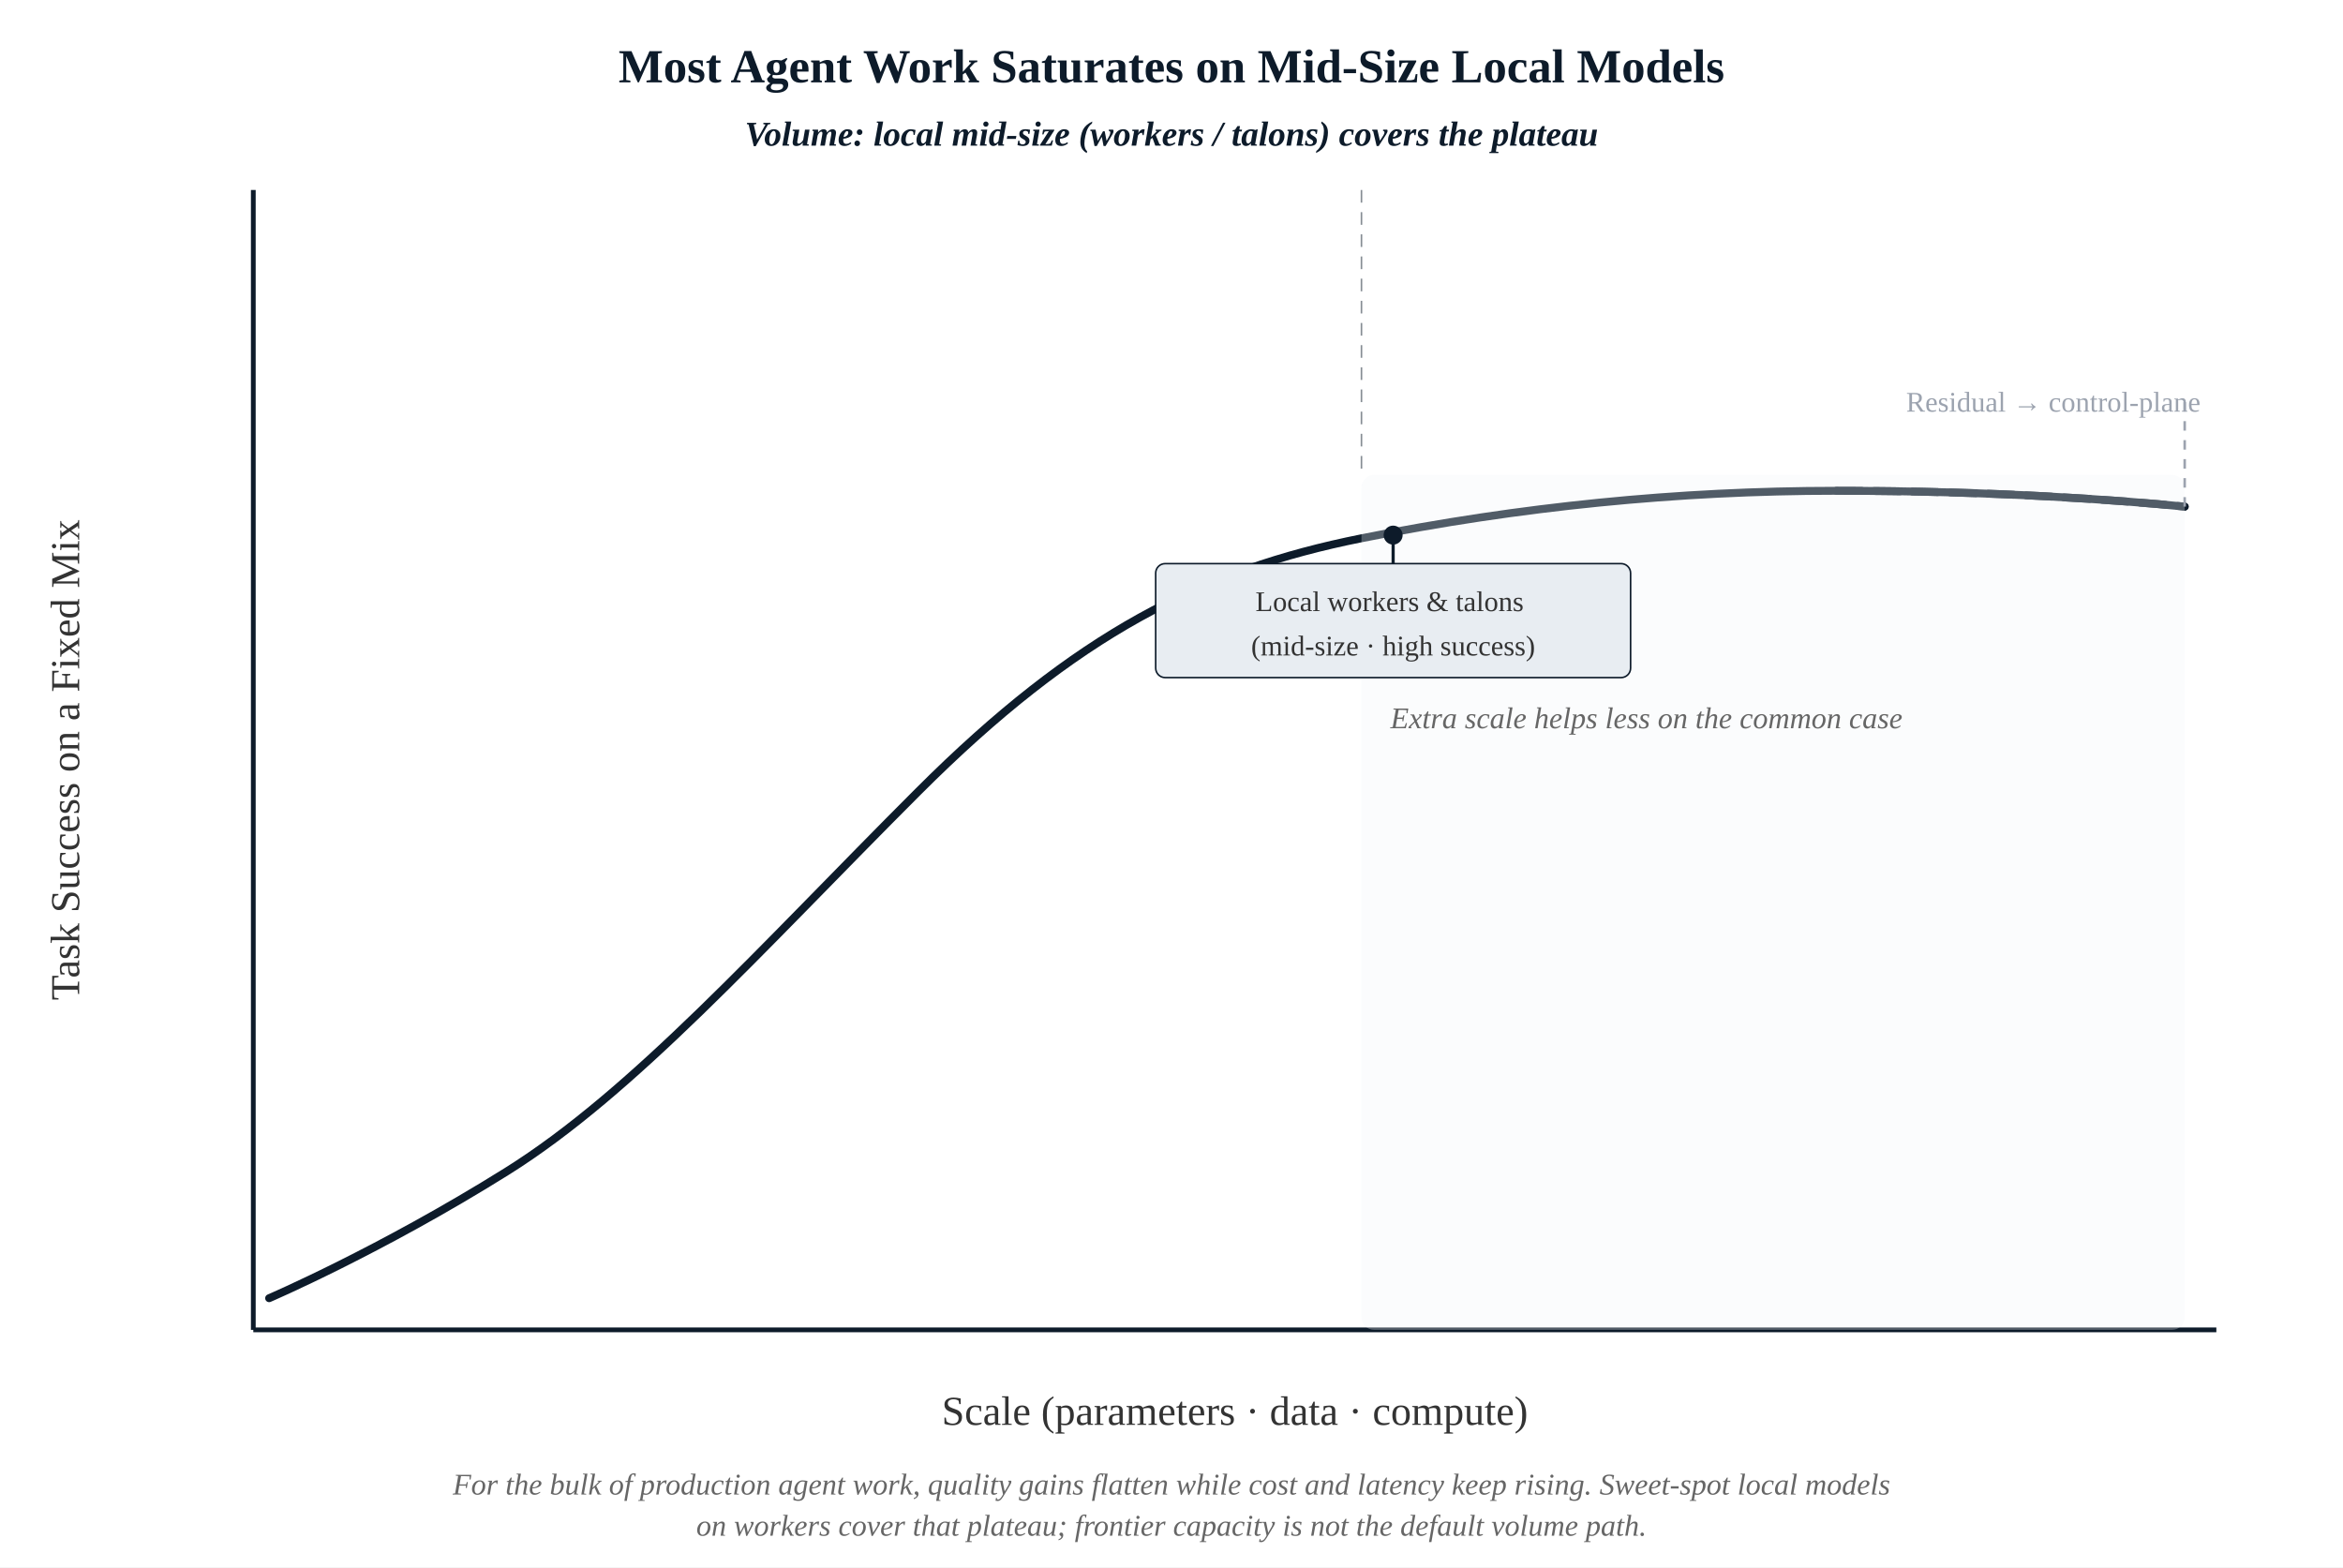
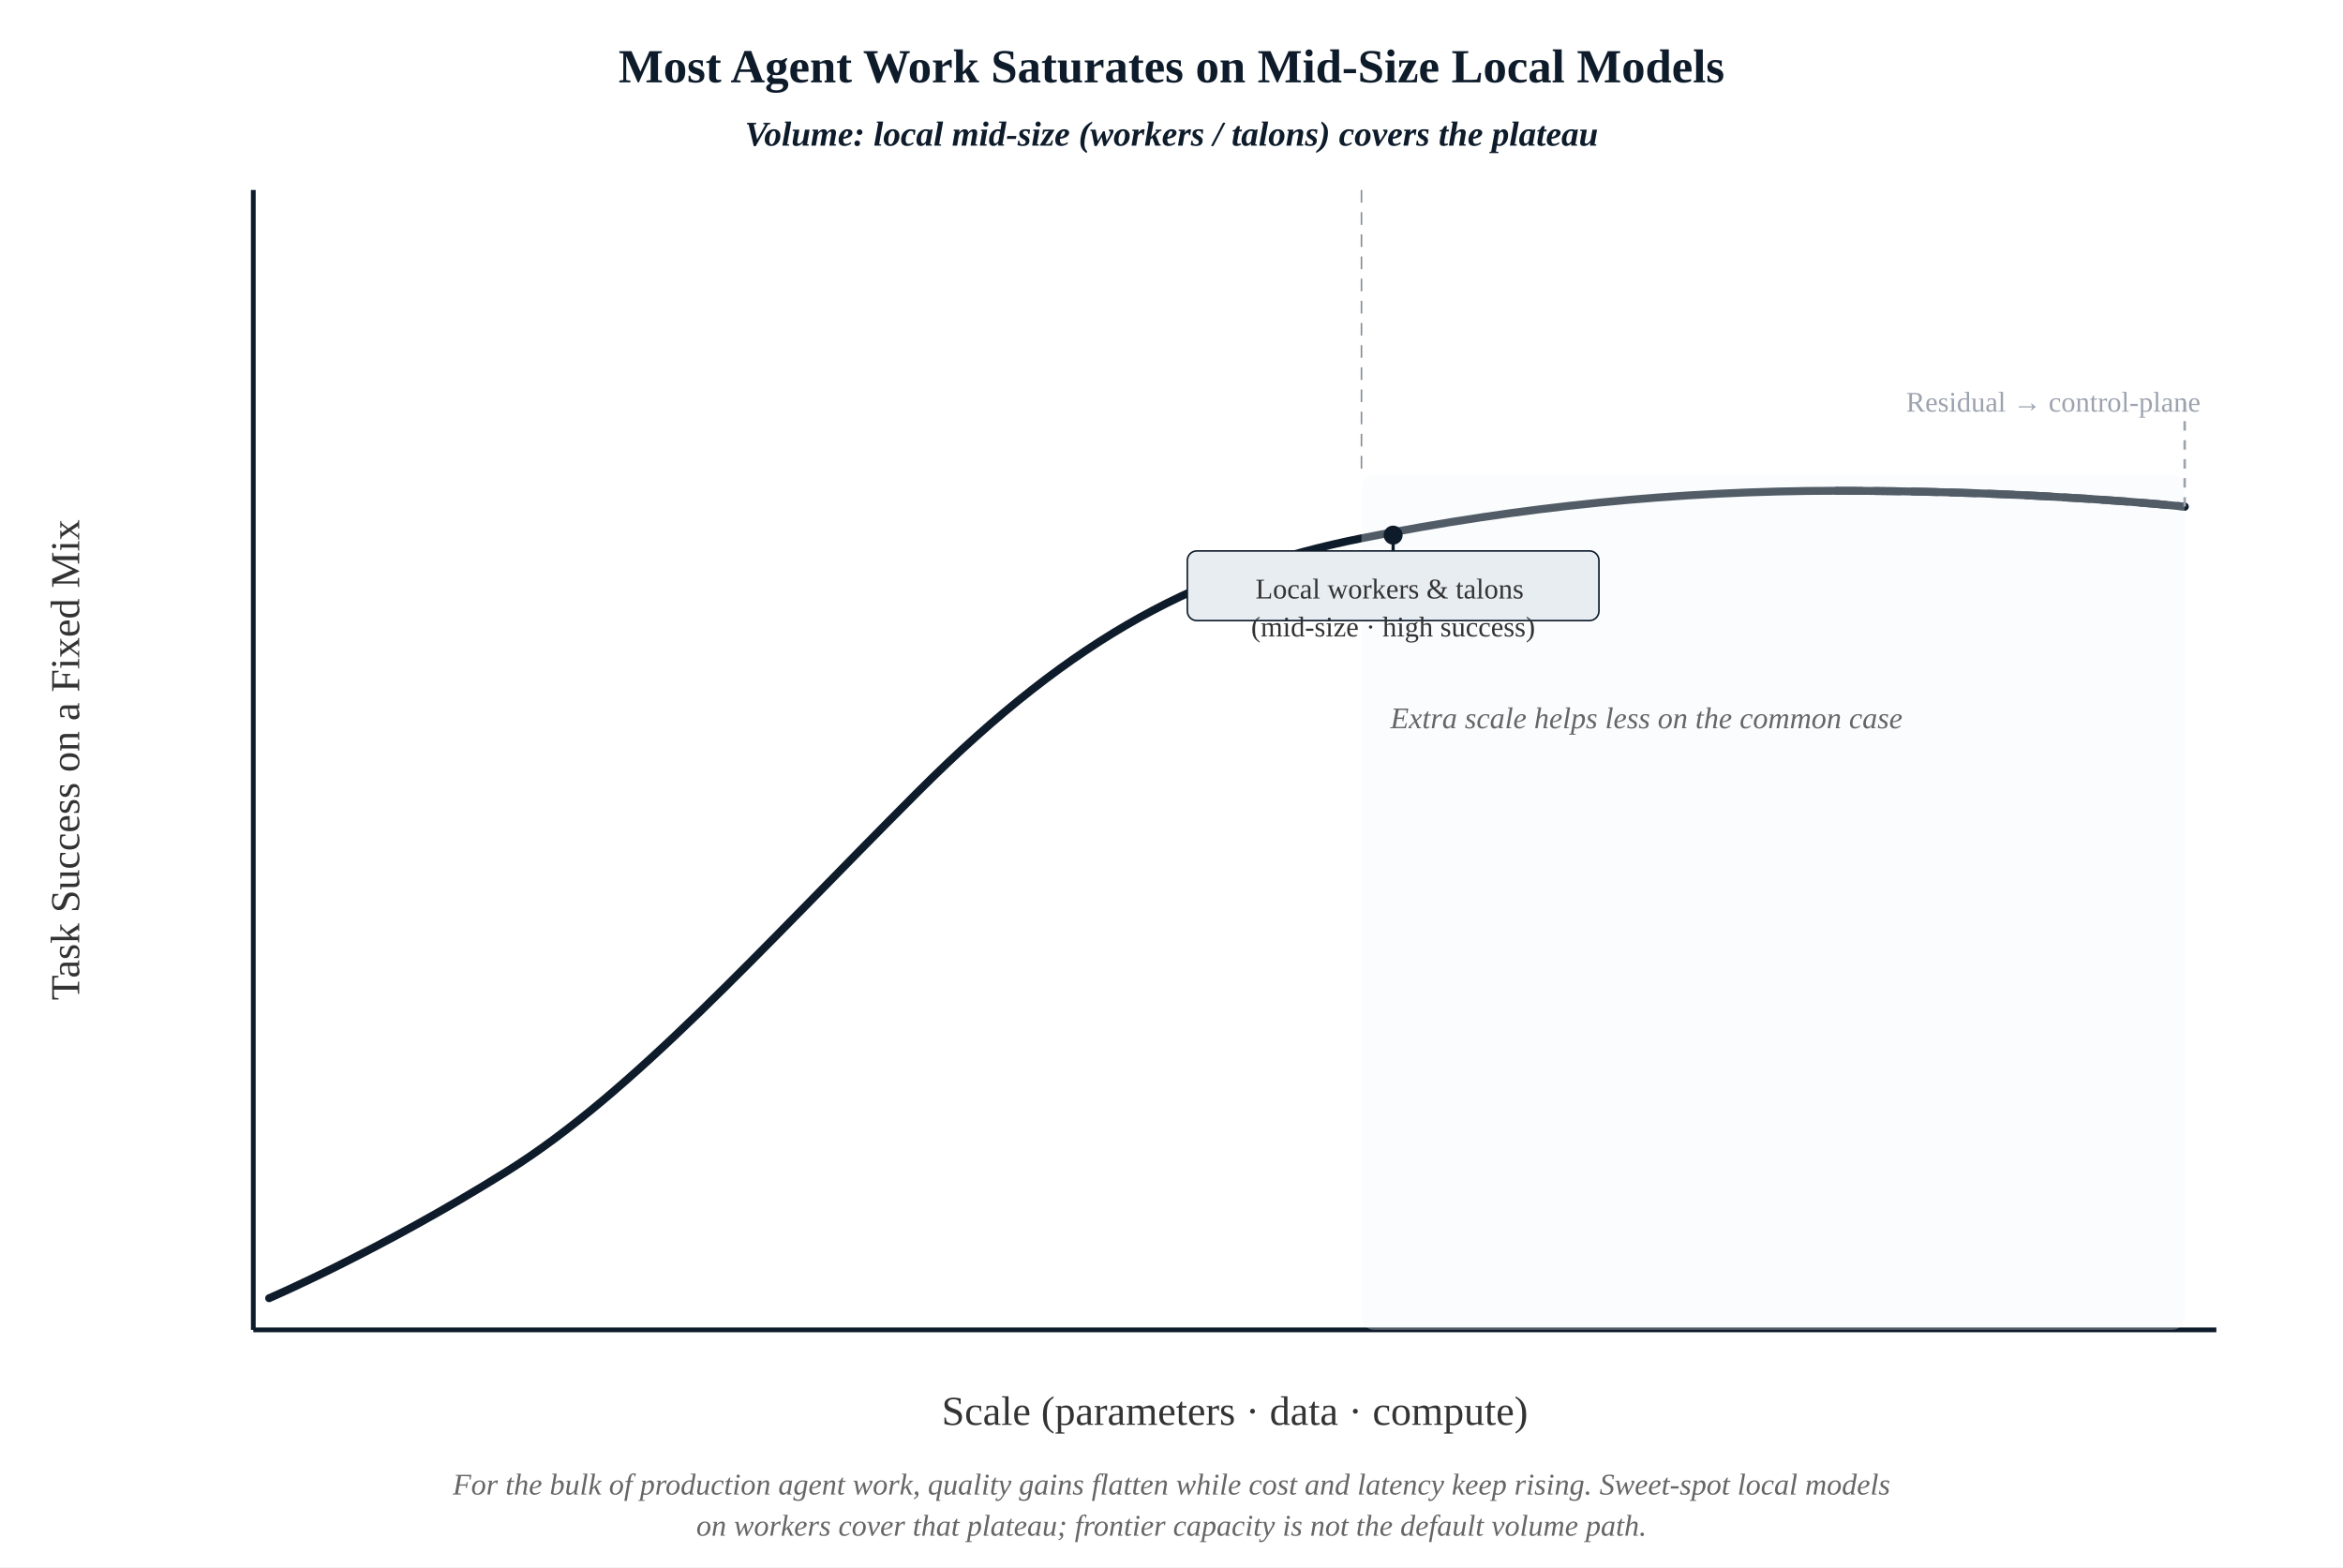
<svg xmlns="http://www.w3.org/2000/svg" viewBox="0 0 740 495" font-family="Georgia, 'Times New Roman', serif">
  <defs>
    <marker id="arrowhead" markerWidth="10" markerHeight="7" refX="10" refY="3.5" orient="auto">
      <polygon points="0 0, 10 3.5, 0 7" fill="#0d1b2a" />
    </marker>
  </defs>
  <rect width="740" height="495" fill="#ffffff" />
  <text x="370" y="26" text-anchor="middle" font-size="15" fill="#0d1b2a" font-weight="600">Most Agent Work Saturates on Mid-Size Local Models</text>
  <text x="370" y="46" text-anchor="middle" font-size="11" fill="#0d1b2a" font-weight="600" font-style="italic">Volume: local mid-size (workers / talons) covers the plateau</text>
  <line x1="80" y1="420" x2="700" y2="420" stroke="#0d1b2a" stroke-width="1.5" />
  <line x1="80" y1="60" x2="80" y2="420" stroke="#0d1b2a" stroke-width="1.5" />
  <text x="390" y="450" text-anchor="middle" font-size="13" fill="#333">Scale (parameters · data · compute)</text>
  <text x="25" y="240" text-anchor="middle" font-size="13" fill="#333" transform="rotate(-90, 25, 240)">Task Success on a Fixed Mix</text>
  <path d="M 85 410            C 85 410, 120 395, 160 370            C 200 345, 240 300, 290 250            C 340 200, 380 180, 430 170            C 480 160, 530 155, 580 155            C 630 155, 670 158, 690 160" fill="none" stroke="#0d1b2a" stroke-width="2.5" stroke-linecap="round" />
  <path d="M 580 155            C 630 155, 670 158, 690 160" fill="none" stroke="#0d1b2a" stroke-width="2.5" stroke-dasharray="8,4" stroke-linecap="round" />
  <rect x="430" y="150" width="260" height="270" fill="#f0f4f8" opacity="0.3" rx="4" />
  <text x="520" y="230" text-anchor="middle" font-size="9.5" fill="#666" font-style="italic">Extra scale helps less on the common case</text>
  <text x="695" y="130" text-anchor="end" font-size="9" fill="#9ca3af">Residual → control-plane</text>
  <line x1="690" y1="127" x2="690" y2="160" stroke="#9ca3af" stroke-width="0.8" stroke-dasharray="3,3" />
  <circle cx="440" cy="169" r="3" fill="#0d1b2a" />
-   <line x1="440" y1="169" x2="440" y2="178" stroke="#0d1b2a" stroke-width="1" />
-   <rect x="365" y="178" width="150" height="36" fill="#e8edf2" rx="3" stroke="#0d1b2a" stroke-width="0.5" />
-   <text x="440" y="193" text-anchor="middle" font-size="9" fill="#333">
+   <line x1="440" y1="169" x2="440" y2="174" stroke="#0d1b2a" stroke-width="1" />
+   <rect x="375" y="174" width="130" height="22" fill="#e8edf2" rx="3" stroke="#0d1b2a" stroke-width="0.5" />
+   <text x="440" y="189" text-anchor="middle" font-size="9" fill="#333">
    <tspan x="440" dy="0">Local workers &amp; talons</tspan>
-     <tspan x="440" dy="14">(mid-size · high success)</tspan>
+     <tspan x="440" dy="12">(mid-size · high success)</tspan>
  </text>
  <line x1="430" y1="60" x2="430" y2="150" stroke="#0d1b2a" stroke-width="0.5" stroke-dasharray="4,3" opacity="0.5" />
  <text x="370" y="472" text-anchor="middle" font-size="9.5" fill="#666" font-style="italic">
    For the bulk of production agent work, quality gains flatten while cost and latency keep rising. Sweet-spot local models
  </text>
  <text x="370" y="485" text-anchor="middle" font-size="9.5" fill="#666" font-style="italic">
    on workers cover that plateau; frontier capacity is not the default volume path.
  </text>
</svg>
